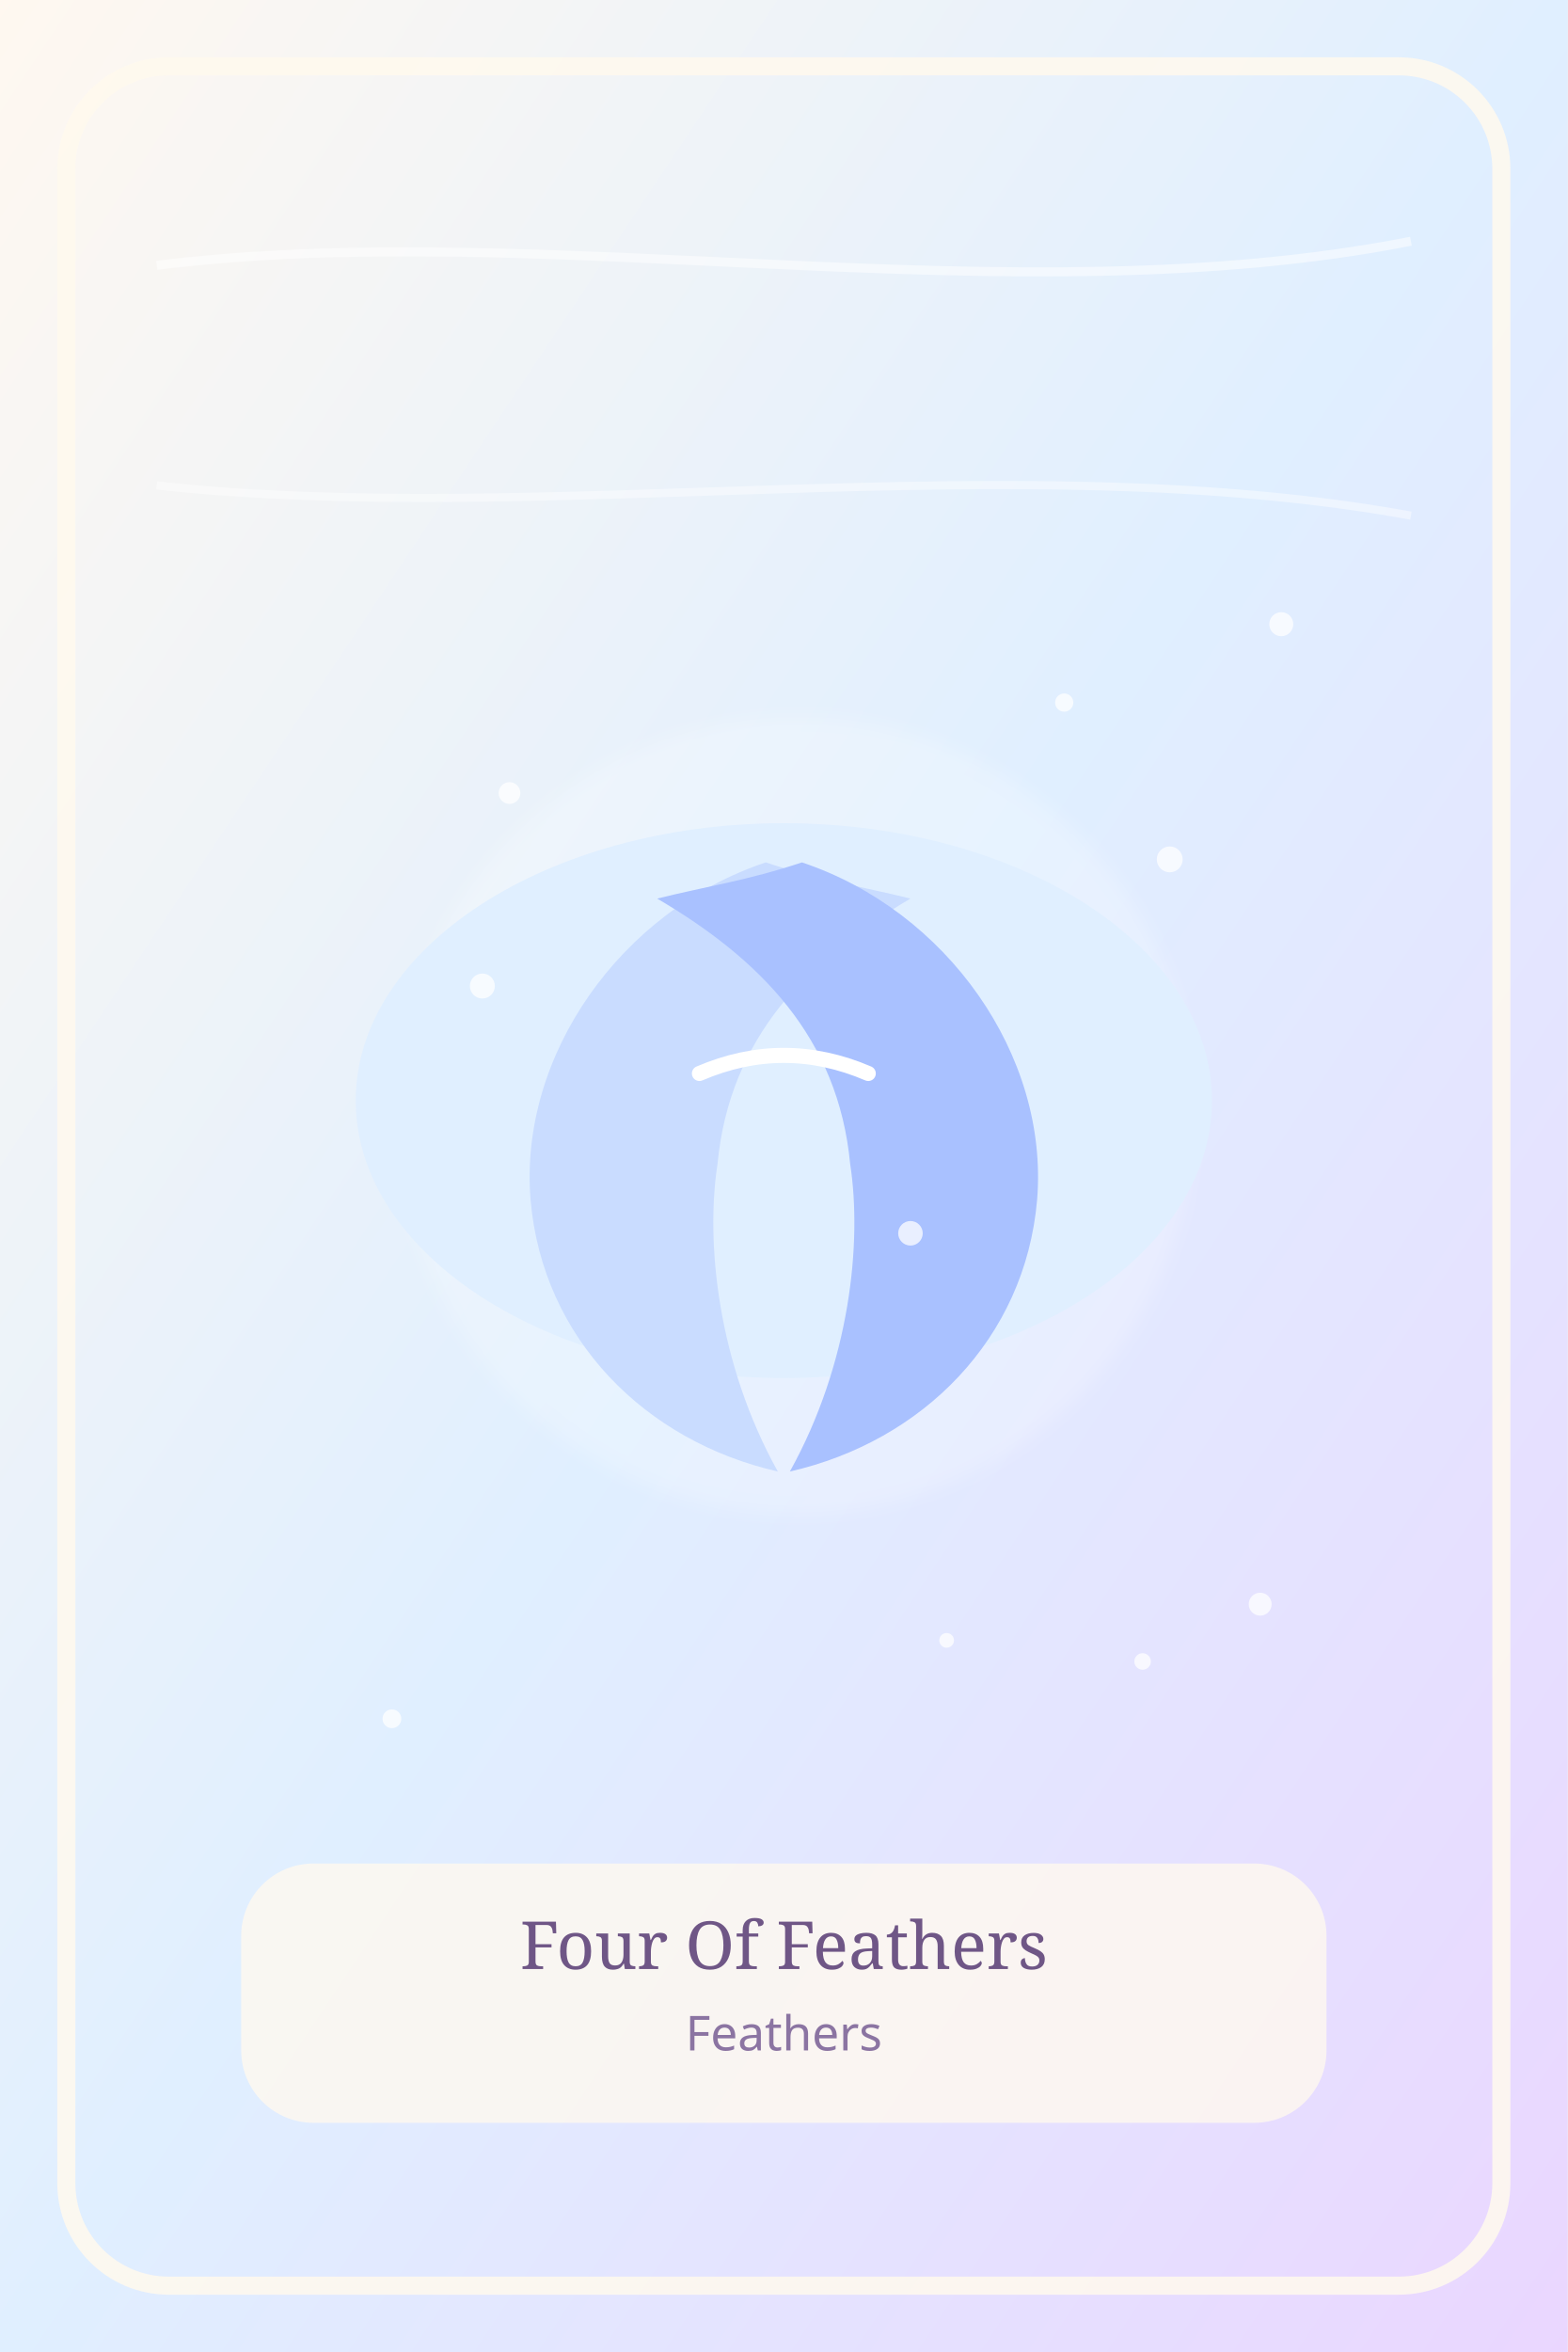
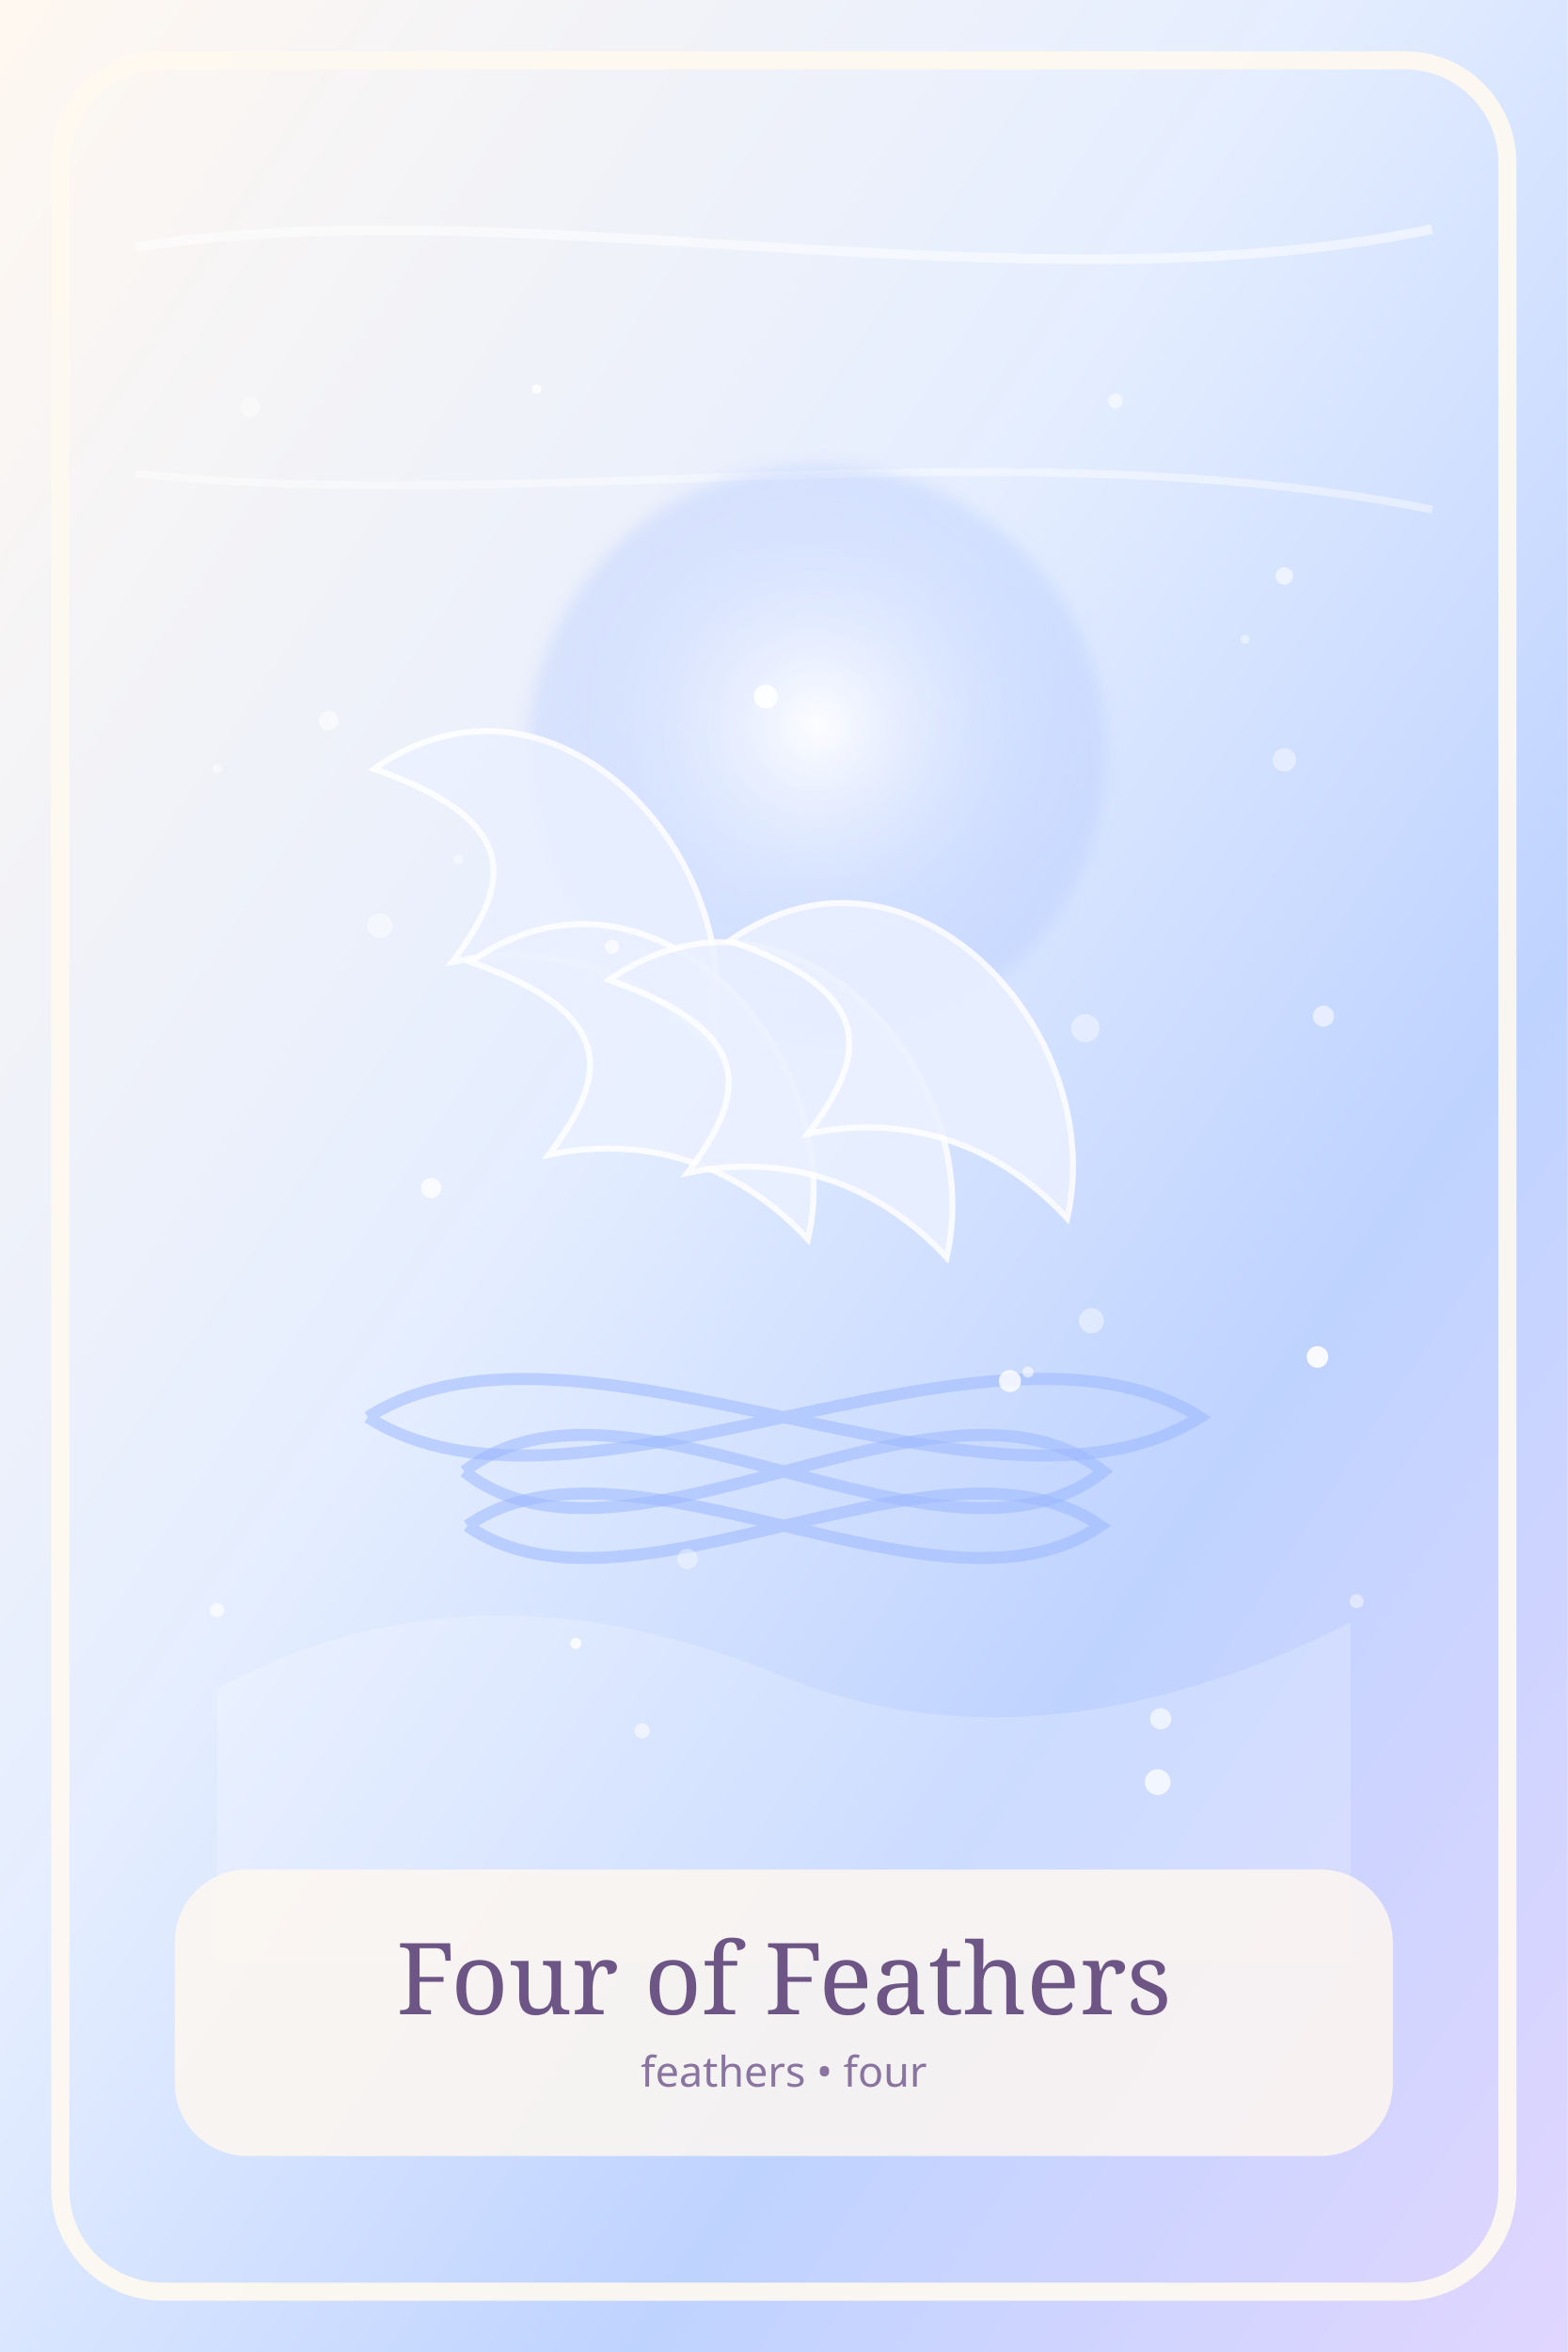
<svg xmlns="http://www.w3.org/2000/svg" viewBox="0 0 520 780" role="img" aria-labelledby="t d">
  <defs>
    <linearGradient id="bg" x1="0" y1="0" x2="1" y2="1">
      <stop offset="0%" stop-color="#fff8f0" />
-       <stop offset="50%" stop-color="#e0efff" />
-       <stop offset="100%" stop-color="#ead6ff" />
+       <stop offset="42%" stop-color="#e5eeff" />
+       <stop offset="70%" stop-color="#bfd3ff" />
+       <stop offset="100%" stop-color="#e1d6ff" />
    </linearGradient>
+     <radialGradient id="orb" cx="50%" cy="45%" r="60%">
+       <stop offset="0%" stop-color="#ffffff" stop-opacity="0.94" />
+       <stop offset="100%" stop-color="#9ab6ff" stop-opacity="0.16" />
+     </radialGradient>
    <filter id="soft" x="-20%" y="-20%" width="140%" height="140%">
-       <feGaussianBlur stdDeviation="2.8" />
+       <feGaussianBlur stdDeviation="2.5" />
    </filter>
  </defs>
  <rect width="520" height="780" fill="url(#bg)" />
-   <rect x="22" y="22" width="476" height="736" rx="34" fill="none" stroke="#fff9ee" stroke-width="6" opacity=".86" />
-   <path d="M52 88 C180 72,336 106,468 80" stroke="#fff" stroke-opacity=".5" stroke-width="3" fill="none" />
-   <path d="M52 161 C180 175,336 147,468 171" stroke="#fff" stroke-opacity=".42" stroke-width="2.7" fill="none" />
-   <circle cx="264" cy="370" r="132" fill="#ffffff" opacity=".22" filter="url(#soft)" />
-   <ellipse cx="260" cy="365" rx="142" ry="92" fill="#e0efff" />
-   <path d="M254 286 C206 302,172 350,176 398 C180 444,214 478,258 488 C238 452,234 412,238 386 C242 344,268 318,302 298 C286 294,272 292,254 286 Z" fill="#c9dcff" />
-   <path d="M266 286 C314 302,348 350,344 398 C340 444,306 478,262 488 C282 452,286 412,282 386 C278 344,252 318,218 298 C234 294,248 292,266 286 Z" fill="#a9c1ff" />
-   <path d="M232 356 Q260 344 288 356" stroke="#ffffff" stroke-width="5" fill="none" stroke-linecap="round" />
+   <rect x="20" y="20" width="480" height="740" rx="34" fill="none" stroke="#fff9ef" stroke-width="6" opacity=".9" />
+   <path d="M45 82 C170 62,340 104,475 76" stroke="#fff" stroke-opacity=".50" stroke-width="3.2" fill="none" />
+   <path d="M45 157 C175 171,337 141,475 169" stroke="#fff" stroke-opacity=".42" stroke-width="2.6" fill="none" />
+   <circle cx="271" cy="250" r="96" fill="url(#orb)" filter="url(#soft)" />
+   <path d="M 124 255 C 184 213, 250 285, 236 347 C 210 319, 178 313, 150 319 C 168 295, 176 273, 124 255 Z" fill="#eaf0ff" stroke="#fff" stroke-width="2" opacity=".83" />
+   <path d="M 156 319 C 216 277, 282 349, 268 411 C 242 383, 210 377, 182 383 C 200 359, 208 337, 156 319 Z" fill="#eaf0ff" stroke="#fff" stroke-width="2" opacity=".83" />
+   <path d="M 202 325 C 262 283, 328 355, 314 417 C 288 389, 256 383, 228 389 C 246 365, 254 343, 202 325 Z" fill="#eaf0ff" stroke="#fff" stroke-width="2" opacity=".83" />
+   <path d="M 242 312 C 302 270, 368 342, 354 404 C 328 376, 296 370, 268 376 C 286 352, 294 330, 242 312 Z" fill="#eaf0ff" stroke="#fff" stroke-width="2" opacity=".83" />
+   <path d="M72 560 C150 518,220 540,260 556 C305 575,370 578,448 538 L448 650 L72 650 Z" fill="#ffffff" fill-opacity=".20" />
+   <path d="M 122 470 C 191 426, 329 514, 398 470 C 329 426, 191 514, 122 470" stroke="#9ab6ff" stroke-opacity=".52" stroke-width="4" fill="none" />
+   <path d="M 154 488 C 207 446, 313 530, 366 488 C 313 446, 207 530, 154 488" stroke="#9ab6ff" stroke-opacity=".52" stroke-width="4" fill="none" />
+   <path d="M 155 506 C 208 469, 312 543, 365 506 C 312 469, 208 543, 155 506" stroke="#9ab6ff" stroke-opacity=".52" stroke-width="4" fill="none" />
  <g>
-     <circle cx="314" cy="544" r="2.44" fill="#fff" opacity=".74" />
-     <circle cx="418" cy="532" r="3.80" fill="#fff" opacity=".74" />
-     <circle cx="130" cy="570" r="3.11" fill="#fff" opacity=".74" />
-     <circle cx="425" cy="207" r="3.98" fill="#fff" opacity=".74" />
-     <circle cx="160" cy="327" r="4.14" fill="#fff" opacity=".74" />
-     <circle cx="379" cy="551" r="2.74" fill="#fff" opacity=".74" />
-     <circle cx="353" cy="233" r="3.02" fill="#fff" opacity=".74" />
-     <circle cx="302" cy="409" r="4.07" fill="#fff" opacity=".74" />
-     <circle cx="169" cy="263" r="3.61" fill="#fff" opacity=".74" />
-     <circle cx="388" cy="285" r="4.29" fill="#fff" opacity=".74" />
+     <circle cx="228" cy="517" r="3.39" fill="#fff" opacity="0.38" />
+     <circle cx="143" cy="394" r="3.36" fill="#fff" opacity="0.76" />
+     <circle cx="362" cy="438" r="4.18" fill="#fff" opacity="0.40" />
+     <circle cx="152" cy="285" r="1.59" fill="#fff" opacity="0.41" />
+     <circle cx="341" cy="455" r="1.86" fill="#fff" opacity="0.56" />
+     <circle cx="426" cy="252" r="3.90" fill="#fff" opacity="0.42" />
+     <circle cx="213" cy="574" r="2.52" fill="#fff" opacity="0.55" />
+     <circle cx="450" cy="531" r="2.32" fill="#fff" opacity="0.45" />
+     <circle cx="254" cy="231" r="3.96" fill="#fff" opacity="0.90" />
+     <circle cx="72" cy="534" r="2.40" fill="#fff" opacity="0.65" />
+     <circle cx="178" cy="129" r="1.55" fill="#fff" opacity="0.90" />
+     <circle cx="437" cy="450" r="3.59" fill="#fff" opacity="0.89" />
+     <circle cx="203" cy="314" r="2.31" fill="#fff" opacity="0.68" />
+     <circle cx="370" cy="133" r="2.45" fill="#fff" opacity="0.53" />
+     <circle cx="83" cy="135" r="3.34" fill="#fff" opacity="0.46" />
+     <circle cx="126" cy="307" r="4.16" fill="#fff" opacity="0.44" />
+     <circle cx="72" cy="255" r="1.55" fill="#fff" opacity="0.48" />
+     <circle cx="385" cy="570" r="3.52" fill="#fff" opacity="0.63" />
+     <circle cx="109" cy="239" r="3.28" fill="#fff" opacity="0.51" />
+     <circle cx="384" cy="591" r="4.28" fill="#fff" opacity="0.73" />
+     <circle cx="439" cy="337" r="3.49" fill="#fff" opacity="0.56" />
+     <circle cx="191" cy="545" r="1.84" fill="#fff" opacity="0.82" />
+     <circle cx="335" cy="458" r="3.66" fill="#fff" opacity="0.78" />
+     <circle cx="413" cy="212" r="1.47" fill="#fff" opacity="0.43" />
+     <circle cx="360" cy="341" r="4.68" fill="#fff" opacity="0.41" />
+     <circle cx="426" cy="191" r="2.90" fill="#fff" opacity="0.56" />
  </g>
-   <rect x="80" y="618" width="360" height="86" rx="24" fill="#fff9ef" opacity=".8" />
-   <text x="260" y="653" text-anchor="middle" font-family="'Cormorant Garamond', Georgia, serif" font-size="22" fill="#6f5686">Four Of Feathers</text>
-   <text x="260" y="680" text-anchor="middle" font-family="'Nunito', sans-serif" font-size="16" fill="#8b74a2">Feathers</text>
+   <rect x="58" y="620" width="404" height="95" rx="24" fill="#fff8ef" opacity=".82" />
+   <text x="260" y="668" text-anchor="middle" font-family="'Cormorant Garamond', Georgia, serif" font-size="33" fill="#6d5585">Four of Feathers</text>
+   <text x="260" y="692" text-anchor="middle" font-family="'Nunito', sans-serif" font-size="14" fill="#8a74a0">feathers • four</text>
</svg>
